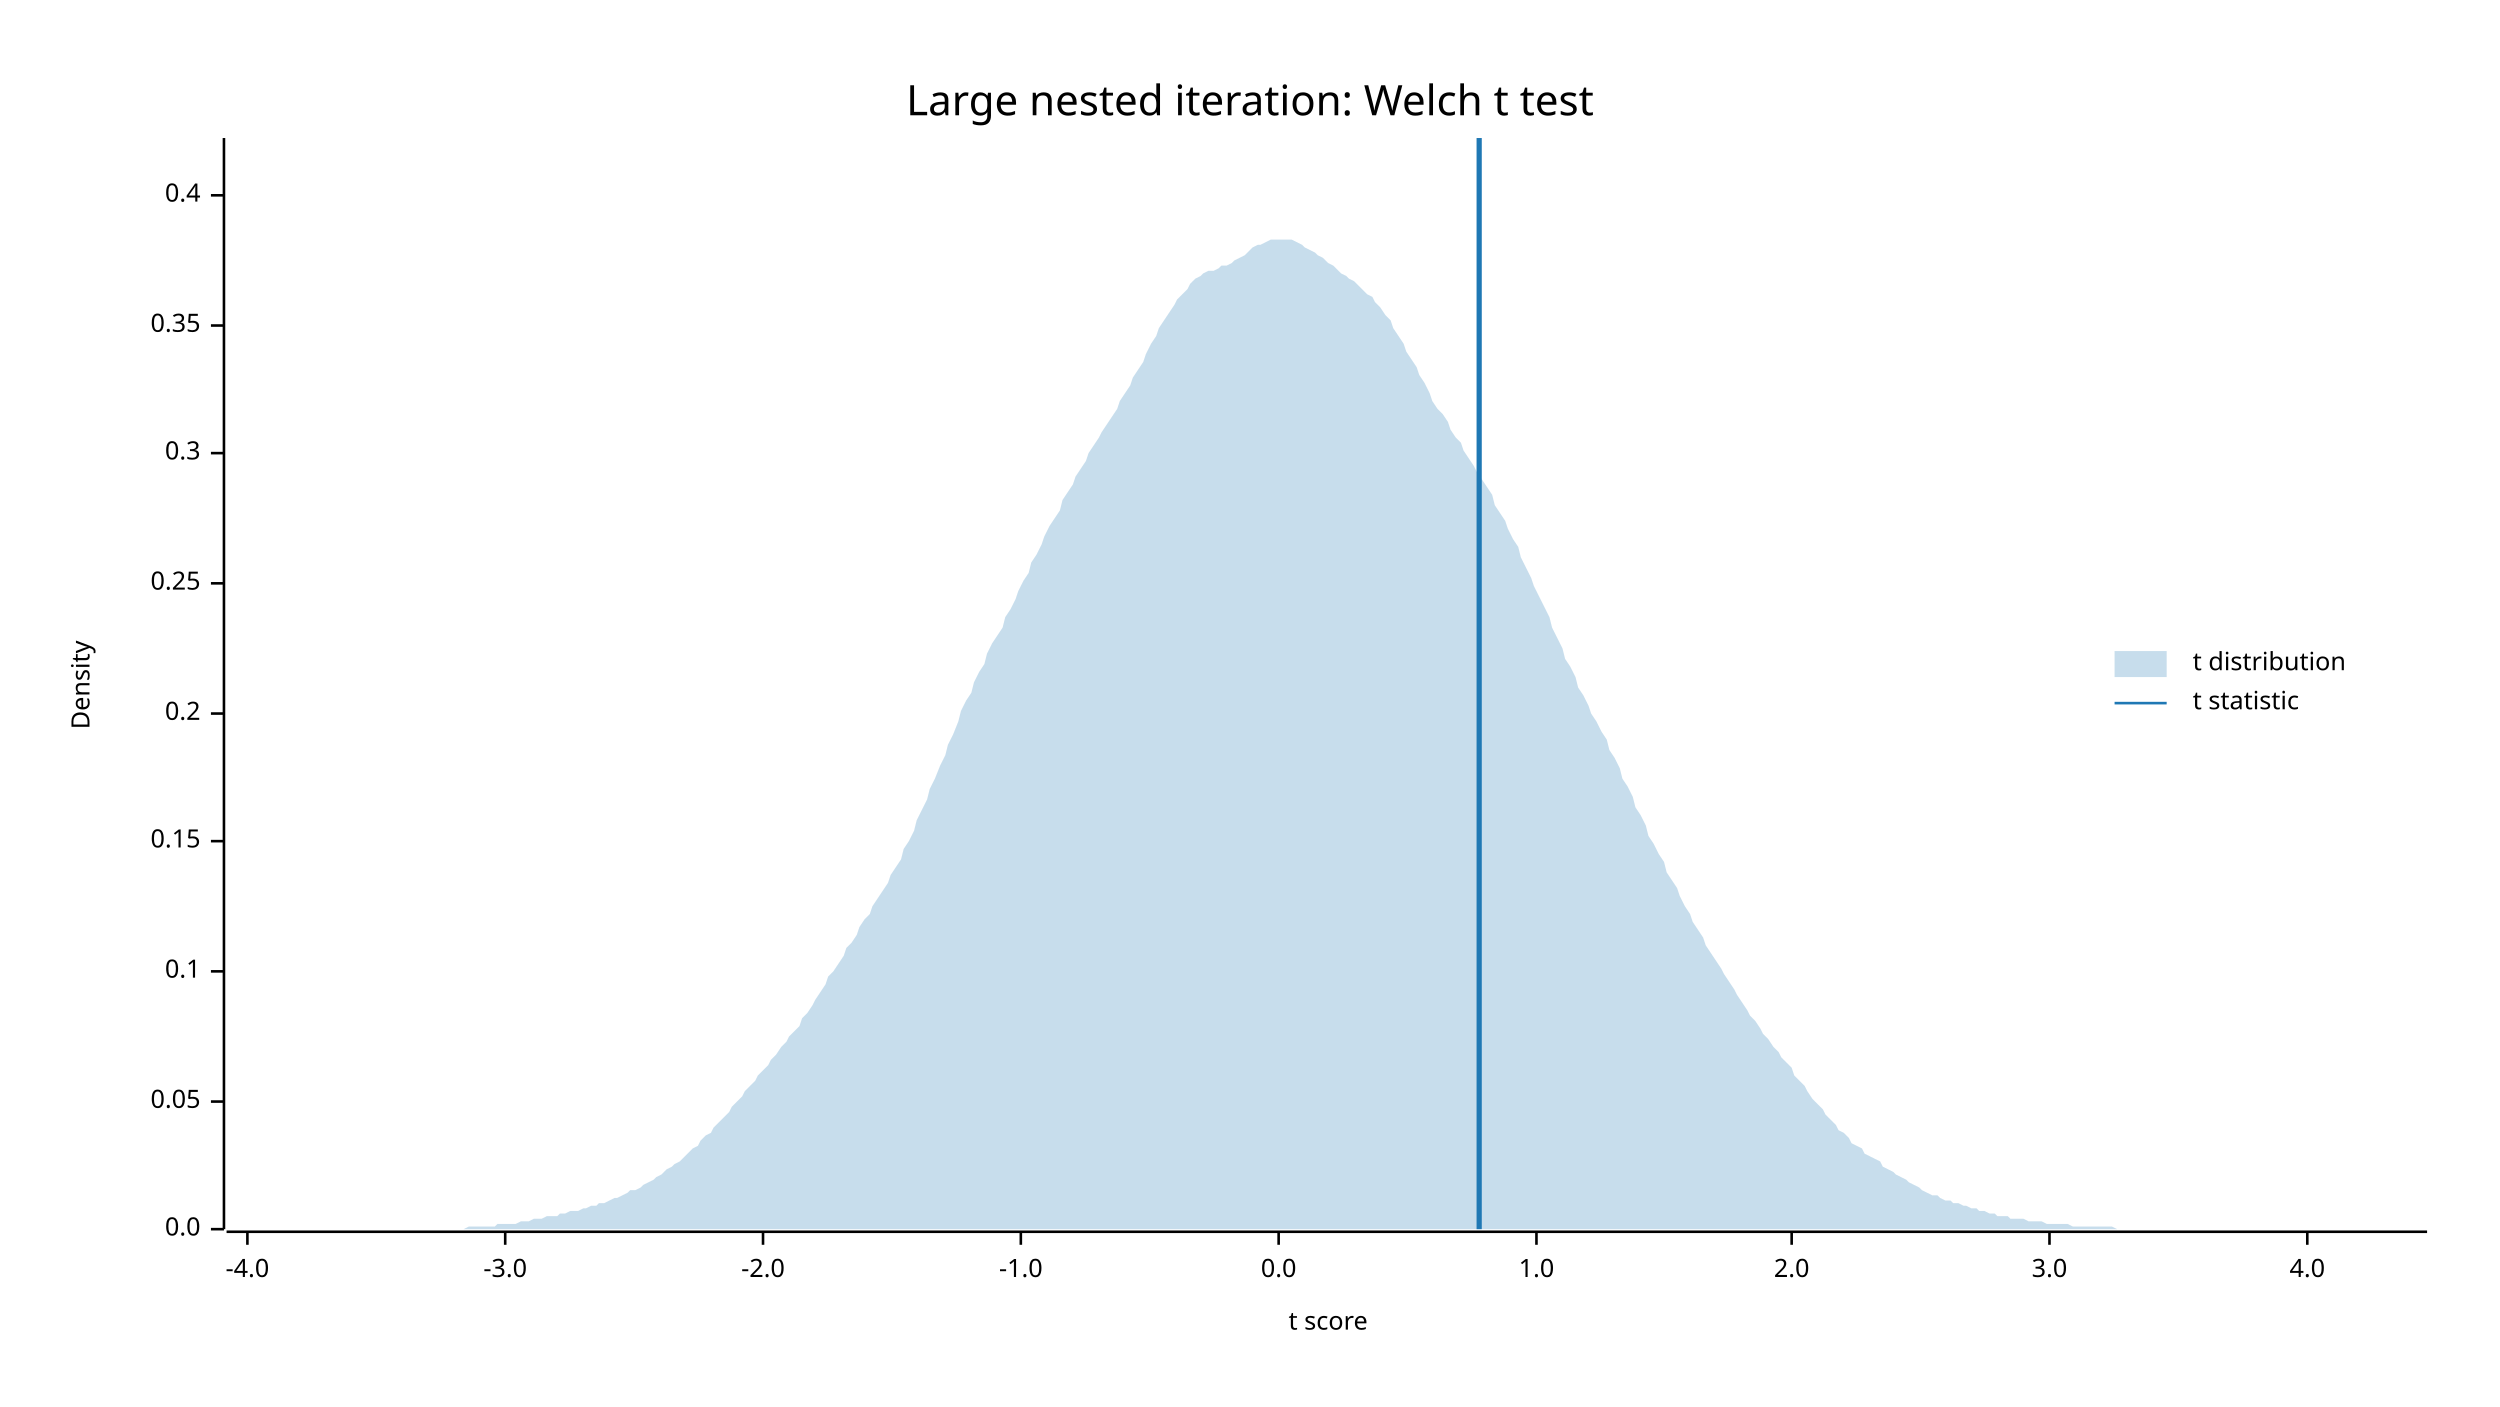
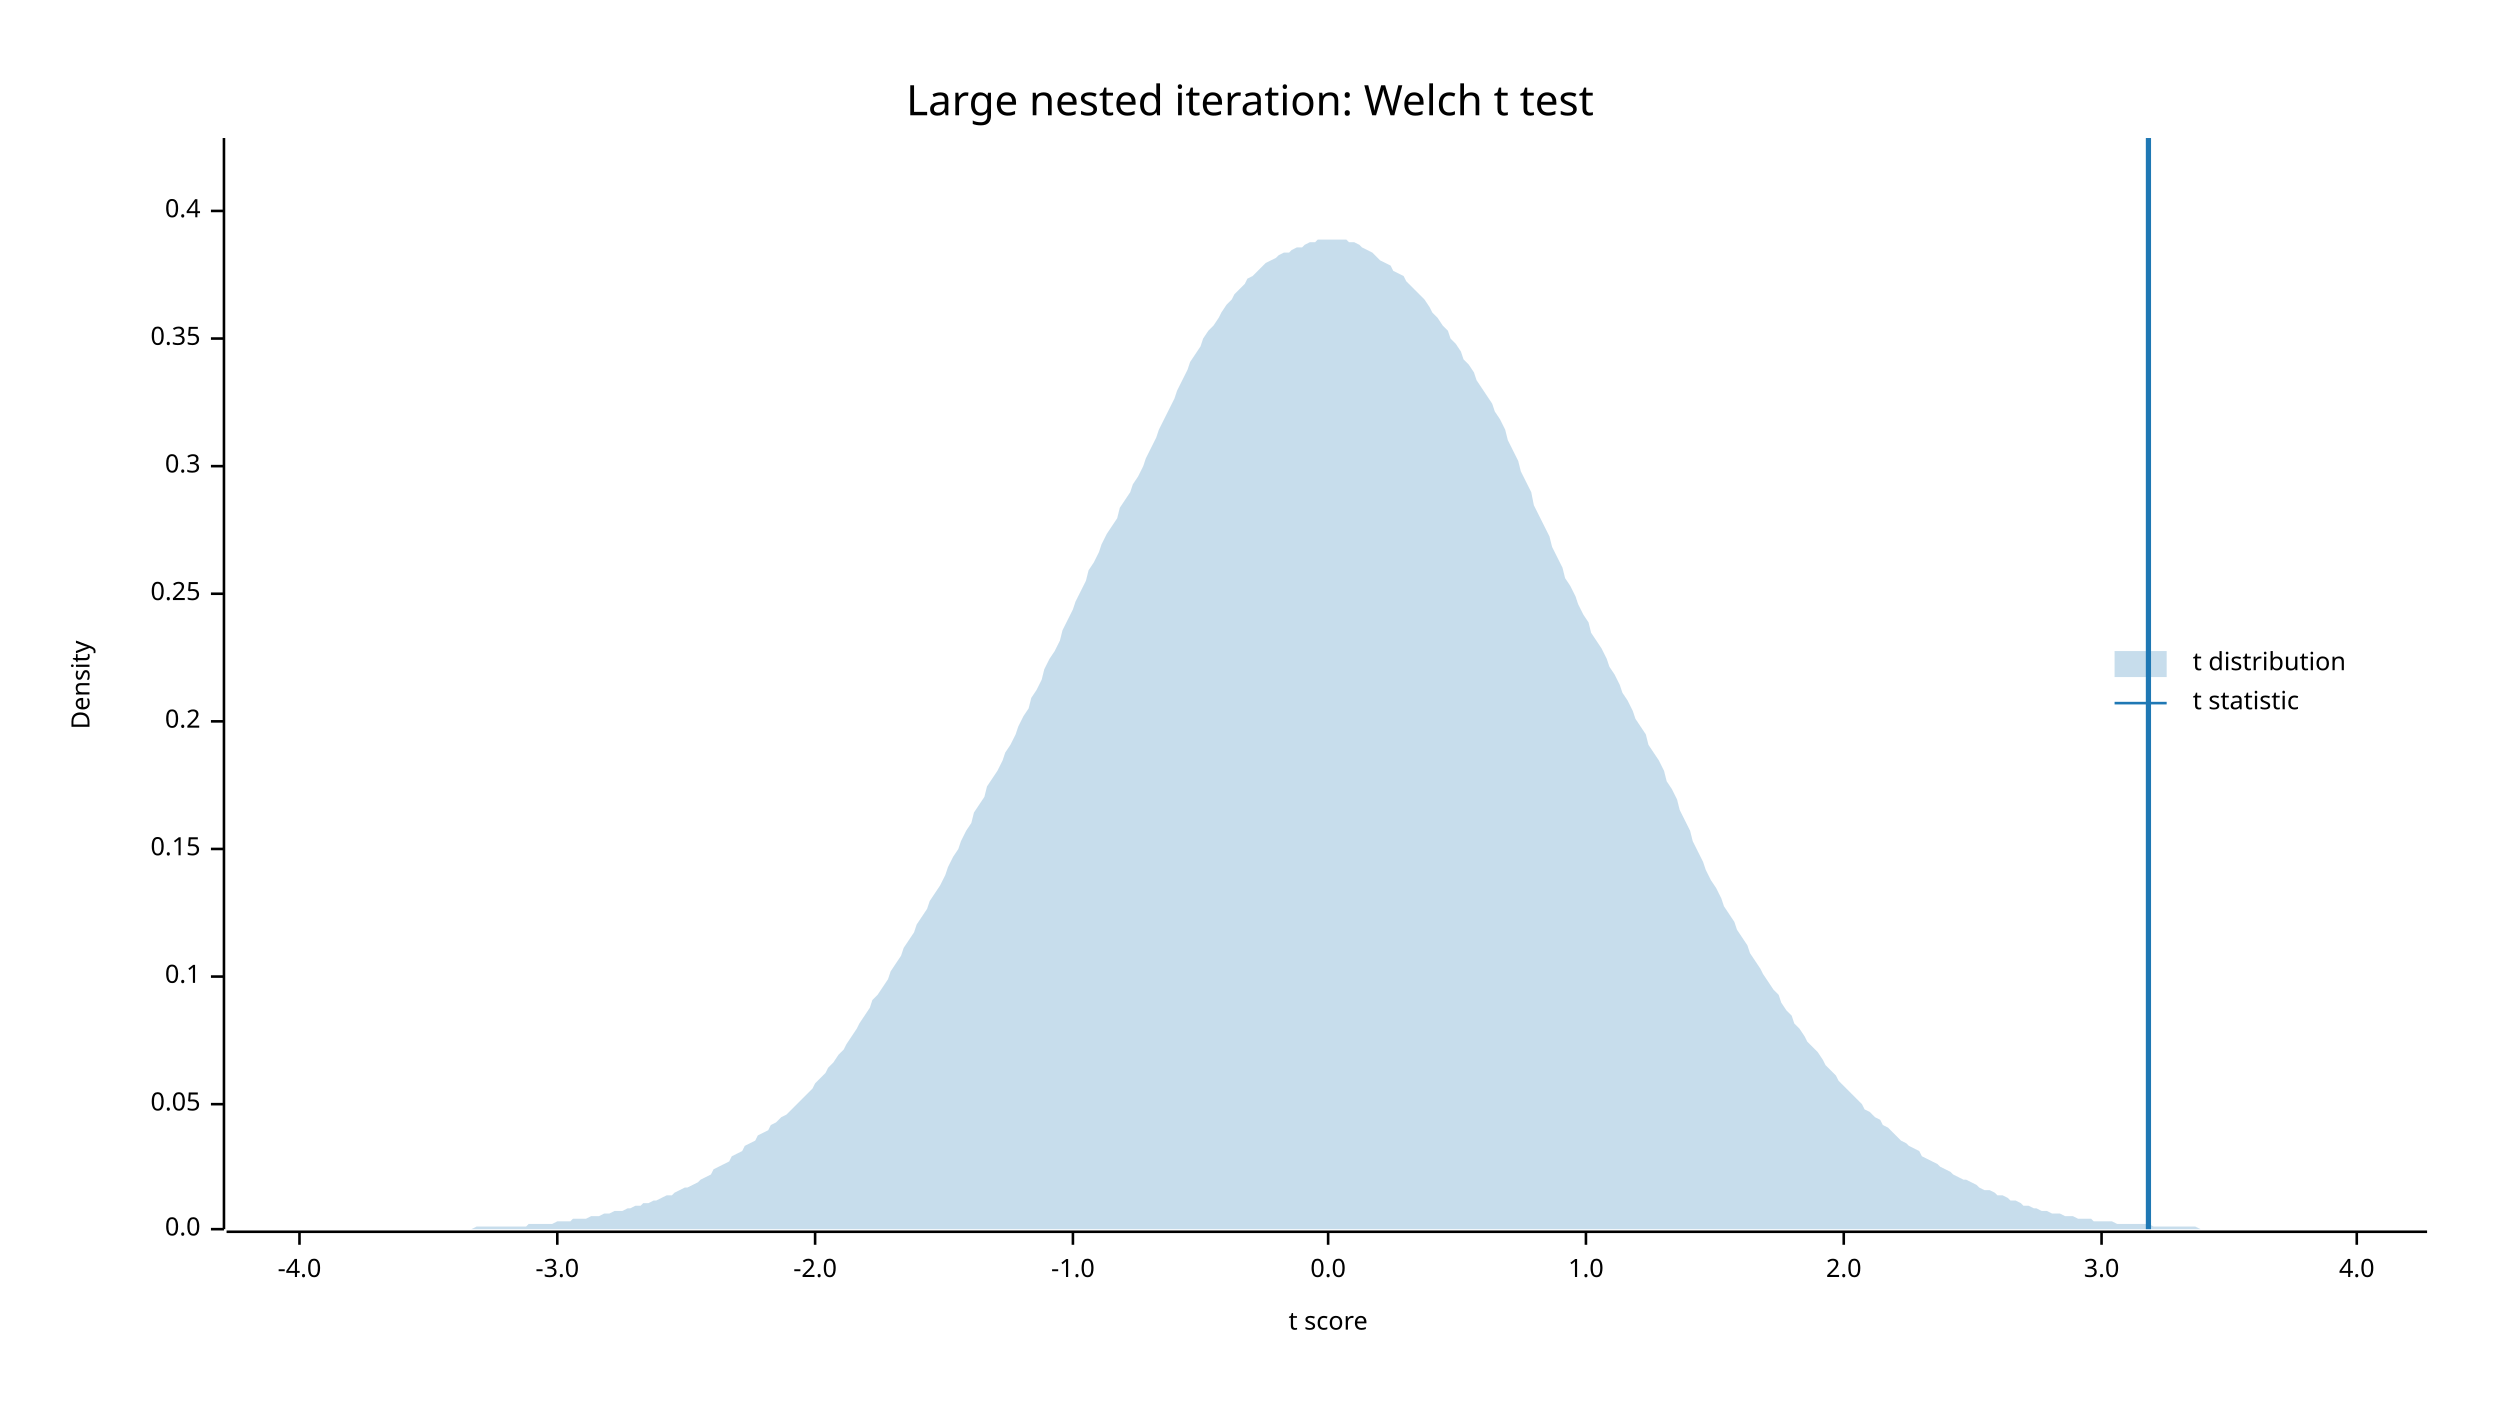
<svg xmlns="http://www.w3.org/2000/svg" width="960" height="540" viewBox="0 0 960 540">
  <text x="480" y="32" dy="0.76em" text-anchor="middle" font-family="sans-serif" font-size="16.129" opacity="1" fill="#000000">
Large nested iteration: Welch t test
</text>
  <text x="27" y="263" dy="0.76em" text-anchor="middle" font-family="sans-serif" font-size="9.677" opacity="1" fill="#000000" transform="rotate(270, 27, 263)">
Density
</text>
  <text x="510" y="513" dy="-0.5ex" text-anchor="middle" font-family="sans-serif" font-size="9.677" opacity="1" fill="#000000">
t score
</text>
  <polyline fill="none" opacity="1" stroke="#000000" stroke-width="1" points="86,53 86,472 " />
  <text x="77" y="472" dy="0.5ex" text-anchor="end" font-family="sans-serif" font-size="9.677" opacity="1" fill="#000000">
0.0
</text>
  <polyline fill="none" opacity="1" stroke="#000000" stroke-width="1" points="81,472 86,472 " />
-   <text x="77" y="423" dy="0.5ex" text-anchor="end" font-family="sans-serif" font-size="9.677" opacity="1" fill="#000000">
+   <text x="77" y="424" dy="0.5ex" text-anchor="end" font-family="sans-serif" font-size="9.677" opacity="1" fill="#000000">
0.05
</text>
-   <polyline fill="none" opacity="1" stroke="#000000" stroke-width="1" points="81,423 86,423 " />
-   <text x="77" y="373" dy="0.5ex" text-anchor="end" font-family="sans-serif" font-size="9.677" opacity="1" fill="#000000">
+   <polyline fill="none" opacity="1" stroke="#000000" stroke-width="1" points="81,424 86,424 " />
+   <text x="77" y="375" dy="0.5ex" text-anchor="end" font-family="sans-serif" font-size="9.677" opacity="1" fill="#000000">
0.1
</text>
-   <polyline fill="none" opacity="1" stroke="#000000" stroke-width="1" points="81,373 86,373 " />
-   <text x="77" y="323" dy="0.5ex" text-anchor="end" font-family="sans-serif" font-size="9.677" opacity="1" fill="#000000">
+   <polyline fill="none" opacity="1" stroke="#000000" stroke-width="1" points="81,375 86,375 " />
+   <text x="77" y="326" dy="0.5ex" text-anchor="end" font-family="sans-serif" font-size="9.677" opacity="1" fill="#000000">
0.15
</text>
-   <polyline fill="none" opacity="1" stroke="#000000" stroke-width="1" points="81,323 86,323 " />
-   <text x="77" y="274" dy="0.5ex" text-anchor="end" font-family="sans-serif" font-size="9.677" opacity="1" fill="#000000">
+   <polyline fill="none" opacity="1" stroke="#000000" stroke-width="1" points="81,326 86,326 " />
+   <text x="77" y="277" dy="0.5ex" text-anchor="end" font-family="sans-serif" font-size="9.677" opacity="1" fill="#000000">
0.2
</text>
-   <polyline fill="none" opacity="1" stroke="#000000" stroke-width="1" points="81,274 86,274 " />
-   <text x="77" y="224" dy="0.5ex" text-anchor="end" font-family="sans-serif" font-size="9.677" opacity="1" fill="#000000">
+   <polyline fill="none" opacity="1" stroke="#000000" stroke-width="1" points="81,277 86,277 " />
+   <text x="77" y="228" dy="0.5ex" text-anchor="end" font-family="sans-serif" font-size="9.677" opacity="1" fill="#000000">
0.25
</text>
-   <polyline fill="none" opacity="1" stroke="#000000" stroke-width="1" points="81,224 86,224 " />
-   <text x="77" y="174" dy="0.5ex" text-anchor="end" font-family="sans-serif" font-size="9.677" opacity="1" fill="#000000">
+   <polyline fill="none" opacity="1" stroke="#000000" stroke-width="1" points="81,228 86,228 " />
+   <text x="77" y="179" dy="0.5ex" text-anchor="end" font-family="sans-serif" font-size="9.677" opacity="1" fill="#000000">
0.3
</text>
-   <polyline fill="none" opacity="1" stroke="#000000" stroke-width="1" points="81,174 86,174 " />
-   <text x="77" y="125" dy="0.5ex" text-anchor="end" font-family="sans-serif" font-size="9.677" opacity="1" fill="#000000">
+   <polyline fill="none" opacity="1" stroke="#000000" stroke-width="1" points="81,179 86,179 " />
+   <text x="77" y="130" dy="0.5ex" text-anchor="end" font-family="sans-serif" font-size="9.677" opacity="1" fill="#000000">
0.35
</text>
-   <polyline fill="none" opacity="1" stroke="#000000" stroke-width="1" points="81,125 86,125 " />
-   <text x="77" y="75" dy="0.5ex" text-anchor="end" font-family="sans-serif" font-size="9.677" opacity="1" fill="#000000">
+   <polyline fill="none" opacity="1" stroke="#000000" stroke-width="1" points="81,130 86,130 " />
+   <text x="77" y="81" dy="0.5ex" text-anchor="end" font-family="sans-serif" font-size="9.677" opacity="1" fill="#000000">
0.4
</text>
-   <polyline fill="none" opacity="1" stroke="#000000" stroke-width="1" points="81,75 86,75 " />
+   <polyline fill="none" opacity="1" stroke="#000000" stroke-width="1" points="81,81 86,81 " />
  <polyline fill="none" opacity="1" stroke="#000000" stroke-width="1" points="87,473 932,473 " />
-   <text x="95" y="483" dy="0.76em" text-anchor="middle" font-family="sans-serif" font-size="9.677" opacity="1" fill="#000000">
+   <text x="115" y="483" dy="0.76em" text-anchor="middle" font-family="sans-serif" font-size="9.677" opacity="1" fill="#000000">
-4.0
</text>
-   <polyline fill="none" opacity="1" stroke="#000000" stroke-width="1" points="95,473 95,478 " />
-   <text x="194" y="483" dy="0.76em" text-anchor="middle" font-family="sans-serif" font-size="9.677" opacity="1" fill="#000000">
+   <polyline fill="none" opacity="1" stroke="#000000" stroke-width="1" points="115,473 115,478 " />
+   <text x="214" y="483" dy="0.76em" text-anchor="middle" font-family="sans-serif" font-size="9.677" opacity="1" fill="#000000">
-3.0
</text>
-   <polyline fill="none" opacity="1" stroke="#000000" stroke-width="1" points="194,473 194,478 " />
-   <text x="293" y="483" dy="0.76em" text-anchor="middle" font-family="sans-serif" font-size="9.677" opacity="1" fill="#000000">
+   <polyline fill="none" opacity="1" stroke="#000000" stroke-width="1" points="214,473 214,478 " />
+   <text x="313" y="483" dy="0.76em" text-anchor="middle" font-family="sans-serif" font-size="9.677" opacity="1" fill="#000000">
-2.0
</text>
-   <polyline fill="none" opacity="1" stroke="#000000" stroke-width="1" points="293,473 293,478 " />
-   <text x="392" y="483" dy="0.76em" text-anchor="middle" font-family="sans-serif" font-size="9.677" opacity="1" fill="#000000">
+   <polyline fill="none" opacity="1" stroke="#000000" stroke-width="1" points="313,473 313,478 " />
+   <text x="412" y="483" dy="0.76em" text-anchor="middle" font-family="sans-serif" font-size="9.677" opacity="1" fill="#000000">
-1.0
</text>
-   <polyline fill="none" opacity="1" stroke="#000000" stroke-width="1" points="392,473 392,478 " />
-   <text x="491" y="483" dy="0.76em" text-anchor="middle" font-family="sans-serif" font-size="9.677" opacity="1" fill="#000000">
+   <polyline fill="none" opacity="1" stroke="#000000" stroke-width="1" points="412,473 412,478 " />
+   <text x="510" y="483" dy="0.76em" text-anchor="middle" font-family="sans-serif" font-size="9.677" opacity="1" fill="#000000">
0.0
</text>
-   <polyline fill="none" opacity="1" stroke="#000000" stroke-width="1" points="491,473 491,478 " />
-   <text x="590" y="483" dy="0.76em" text-anchor="middle" font-family="sans-serif" font-size="9.677" opacity="1" fill="#000000">
+   <polyline fill="none" opacity="1" stroke="#000000" stroke-width="1" points="510,473 510,478 " />
+   <text x="609" y="483" dy="0.76em" text-anchor="middle" font-family="sans-serif" font-size="9.677" opacity="1" fill="#000000">
1.0
</text>
-   <polyline fill="none" opacity="1" stroke="#000000" stroke-width="1" points="590,473 590,478 " />
-   <text x="688" y="483" dy="0.76em" text-anchor="middle" font-family="sans-serif" font-size="9.677" opacity="1" fill="#000000">
+   <polyline fill="none" opacity="1" stroke="#000000" stroke-width="1" points="609,473 609,478 " />
+   <text x="708" y="483" dy="0.76em" text-anchor="middle" font-family="sans-serif" font-size="9.677" opacity="1" fill="#000000">
2.0
</text>
-   <polyline fill="none" opacity="1" stroke="#000000" stroke-width="1" points="688,473 688,478 " />
-   <text x="787" y="483" dy="0.76em" text-anchor="middle" font-family="sans-serif" font-size="9.677" opacity="1" fill="#000000">
+   <polyline fill="none" opacity="1" stroke="#000000" stroke-width="1" points="708,473 708,478 " />
+   <text x="807" y="483" dy="0.76em" text-anchor="middle" font-family="sans-serif" font-size="9.677" opacity="1" fill="#000000">
3.0
</text>
-   <polyline fill="none" opacity="1" stroke="#000000" stroke-width="1" points="787,473 787,478 " />
-   <text x="886" y="483" dy="0.76em" text-anchor="middle" font-family="sans-serif" font-size="9.677" opacity="1" fill="#000000">
+   <polyline fill="none" opacity="1" stroke="#000000" stroke-width="1" points="807,473 807,478 " />
+   <text x="905" y="483" dy="0.76em" text-anchor="middle" font-family="sans-serif" font-size="9.677" opacity="1" fill="#000000">
4.0
</text>
-   <polyline fill="none" opacity="1" stroke="#000000" stroke-width="1" points="886,473 886,478 " />
-   <polygon opacity="0.25" fill="#1F78B4" points="87,472 88,472 90,472 92,472 93,472 95,472 97,472 98,472 100,472 102,472 103,472 105,472 107,472 109,472 110,472 112,472 114,472 115,472 117,472 119,472 120,472 122,472 124,472 125,472 127,472 129,472 131,472 132,472 134,472 136,472 137,472 139,472 141,472 142,472 144,472 146,472 147,472 149,472 151,472 153,472 154,472 156,472 158,472 159,472 161,472 163,472 164,472 166,472 168,472 169,472 171,472 173,472 175,472 176,472 178,472 180,471 181,471 183,471 185,471 186,471 188,471 190,471 191,470 193,470 195,470 197,470 198,470 200,469 202,469 203,469 205,468 207,468 208,468 210,467 212,467 214,467 215,466 217,466 219,465 220,465 222,465 224,464 225,464 227,463 229,463 230,462 232,462 234,461 236,460 237,460 239,459 241,458 242,457 244,457 246,456 247,455 249,454 251,453 252,452 254,451 256,449 258,448 259,447 261,446 263,444 264,443 266,441 268,440 269,438 271,436 273,435 274,433 276,431 278,429 280,427 281,425 283,423 285,421 286,419 288,417 290,415 291,413 293,411 295,409 296,407 298,405 300,402 302,400 303,398 305,396 307,394 308,391 310,389 312,386 313,384 315,381 317,378 318,375 320,373 322,370 324,367 325,364 327,362 329,359 330,356 332,353 334,351 335,348 337,345 339,342 341,339 342,336 344,333 346,330 347,326 349,323 351,319 352,315 354,311 356,307 357,303 359,299 361,294 363,290 364,286 366,282 368,277 369,273 371,269 373,266 374,262 376,258 378,255 379,251 381,247 383,244 385,241 386,237 388,234 390,230 391,227 393,223 395,220 396,216 398,213 400,209 401,206 403,202 405,199 407,196 408,192 410,189 412,186 413,183 415,180 417,177 418,174 420,171 422,168 423,166 425,163 427,160 429,157 430,154 432,151 434,148 435,145 437,142 439,139 440,136 442,132 444,129 445,126 447,123 449,120 451,117 452,115 454,113 456,111 457,109 459,107 461,106 462,105 464,104 466,104 468,103 469,102 471,102 473,101 474,100 476,99 478,98 479,97 481,95 483,94 484,94 486,93 488,92 490,92 491,92 493,92 495,92 496,92 498,93 500,94 501,95 503,96 505,97 506,98 508,99 510,101 512,102 513,103 515,105 517,106 518,107 520,108 522,110 523,111 525,113 527,114 528,116 530,118 532,121 534,123 535,126 537,129 539,132 540,135 542,138 544,141 545,144 547,147 549,151 550,154 552,157 554,159 556,162 557,165 559,168 561,170 562,173 564,176 566,179 567,181 569,184 571,187 573,190 574,194 576,197 578,200 579,203 581,207 583,210 584,214 586,218 588,222 589,225 591,229 593,233 595,237 596,241 598,245 600,249 601,253 603,256 605,260 606,264 608,267 610,271 611,274 613,277 615,281 617,284 618,288 620,291 622,295 623,299 625,302 627,306 628,310 630,313 632,317 633,321 635,324 637,328 639,331 640,335 642,338 644,341 645,344 647,348 649,351 650,354 652,357 654,360 655,363 657,366 659,369 661,372 662,374 664,377 666,380 667,382 669,385 671,388 672,390 674,392 676,395 677,397 679,399 681,402 683,404 684,406 686,408 688,410 689,413 691,415 693,417 694,419 696,422 698,424 700,426 701,428 703,430 705,432 706,434 708,435 710,437 711,439 713,440 715,441 716,443 718,444 720,445 722,446 723,448 725,449 727,450 728,451 730,452 732,453 733,454 735,455 737,456 738,457 740,458 742,459 744,459 745,460 747,461 749,461 750,462 752,462 754,463 755,463 757,464 759,464 760,465 762,465 764,466 766,466 767,467 769,467 771,467 772,468 774,468 776,468 777,468 779,469 781,469 782,469 784,469 786,470 788,470 789,470 791,470 793,470 794,470 796,471 798,471 799,471 801,471 803,471 804,471 806,471 808,471 810,471 811,471 813,472 815,472 816,472 818,472 820,472 821,472 823,472 825,472 827,472 828,472 830,472 832,472 833,472 835,472 837,472 838,472 840,472 842,472 843,472 845,472 847,472 849,472 850,472 852,472 854,472 855,472 857,472 859,472 860,472 862,472 864,472 865,472 867,472 869,472 871,472 872,472 874,472 876,472 877,472 879,472 881,472 882,472 884,472 886,472 887,472 889,472 891,472 893,472 894,472 896,472 898,472 899,472 901,472 903,472 904,472 906,472 908,472 909,472 911,472 913,472 915,472 916,472 918,472 920,472 921,472 923,472 925,472 926,472 928,472 930,472 932,472 932,472 87,472 " />
-   <polyline fill="none" opacity="1" stroke="#1F78B4" stroke-width="2" points="568,472 568,53 " />
+   <polyline fill="none" opacity="1" stroke="#000000" stroke-width="1" points="905,473 905,478 " />
+   <polygon opacity="0.25" fill="#1F78B4" points="87,472 88,472 90,472 92,472 93,472 95,472 97,472 98,472 100,472 102,472 103,472 105,472 107,472 109,472 110,472 112,472 114,472 115,472 117,472 119,472 120,472 122,472 124,472 125,472 127,472 129,472 131,472 132,472 134,472 136,472 137,472 139,472 141,472 142,472 144,472 146,472 147,472 149,472 151,472 153,472 154,472 156,472 158,472 159,472 161,472 163,472 164,472 166,472 168,472 169,472 171,472 173,472 175,472 176,472 178,472 180,472 181,472 183,471 185,471 186,471 188,471 190,471 191,471 193,471 195,471 197,471 198,471 200,471 202,471 203,470 205,470 207,470 208,470 210,470 212,470 214,469 215,469 217,469 219,469 220,468 222,468 224,468 225,468 227,467 229,467 230,467 232,466 234,466 236,465 237,465 239,465 241,464 242,464 244,463 246,463 247,462 249,462 251,461 252,461 254,460 256,459 258,459 259,458 261,457 263,456 264,456 266,455 268,454 269,453 271,452 273,451 274,449 276,448 278,447 280,446 281,444 283,443 285,442 286,440 288,439 290,438 291,436 293,435 295,434 296,432 298,431 300,429 302,428 303,427 305,425 307,423 308,422 310,420 312,418 313,416 315,414 317,412 318,410 320,408 322,405 324,403 325,401 327,398 329,395 330,393 332,390 334,387 335,384 337,382 339,379 341,376 342,373 344,370 346,367 347,364 349,361 351,358 352,355 354,352 356,349 357,346 359,343 361,340 363,336 364,333 366,329 368,326 369,323 371,319 373,316 374,312 376,309 378,306 379,302 381,299 383,296 385,292 386,289 388,286 390,282 391,279 393,275 395,272 396,268 398,265 400,261 401,257 403,253 405,250 407,246 408,242 410,238 412,234 413,231 415,227 417,223 418,219 420,216 422,212 423,209 425,205 427,202 429,199 430,195 432,192 434,189 435,186 437,183 439,179 440,176 442,172 444,168 445,165 447,161 449,157 451,153 452,150 454,146 456,142 457,139 459,136 461,133 462,130 464,127 466,125 468,122 469,120 471,117 473,115 474,113 476,111 478,109 479,107 481,106 483,104 484,103 486,101 488,100 490,99 491,98 493,97 495,97 496,96 498,95 500,95 501,94 503,93 505,93 506,92 508,92 510,92 512,92 513,92 515,92 517,92 518,93 520,93 522,94 523,95 525,96 527,97 528,98 530,100 532,101 534,102 535,104 537,105 539,106 540,108 542,110 544,112 545,113 547,115 549,118 550,120 552,122 554,125 556,127 557,130 559,132 561,135 562,138 564,140 566,143 567,146 569,149 571,152 573,155 574,158 576,161 578,165 579,169 581,173 583,177 584,181 586,185 588,189 589,194 591,198 593,202 595,206 596,210 598,214 600,218 601,222 603,225 605,229 606,232 608,236 610,239 611,243 613,246 615,249 617,253 618,256 620,259 622,263 623,266 625,269 627,273 628,276 630,279 632,282 633,286 635,289 637,292 639,296 640,300 642,303 644,307 645,311 647,315 649,319 650,323 652,327 654,331 655,334 657,338 659,341 661,345 662,348 664,351 666,354 667,357 669,360 671,363 672,366 674,369 676,372 677,374 679,377 681,380 683,382 684,385 686,388 688,390 689,393 691,395 693,398 694,400 696,402 698,404 700,407 701,409 703,411 705,413 706,415 708,417 710,419 711,420 713,422 715,424 716,426 718,427 720,429 722,430 723,432 725,433 727,435 728,436 730,438 732,439 733,440 735,441 737,442 738,444 740,445 742,446 744,447 745,448 747,449 749,450 750,451 752,452 754,453 755,453 757,454 759,455 760,456 762,457 764,457 766,458 767,459 769,459 771,460 772,461 774,461 776,462 777,463 779,463 781,464 782,464 784,465 786,465 788,466 789,466 791,466 793,467 794,467 796,467 798,468 799,468 801,468 803,468 804,469 806,469 808,469 810,469 811,469 813,470 815,470 816,470 818,470 820,470 821,470 823,470 825,470 827,471 828,471 830,471 832,471 833,471 835,471 837,471 838,471 840,471 842,471 843,471 845,472 847,472 849,472 850,472 852,472 854,472 855,472 857,472 859,472 860,472 862,472 864,472 865,472 867,472 869,472 871,472 872,472 874,472 876,472 877,472 879,472 881,472 882,472 884,472 886,472 887,472 889,472 891,472 893,472 894,472 896,472 898,472 899,472 901,472 903,472 904,472 906,472 908,472 909,472 911,472 913,472 915,472 916,472 918,472 920,472 921,472 923,472 925,472 926,472 928,472 930,472 932,472 932,472 87,472 " />
+   <polyline fill="none" opacity="1" stroke="#1F78B4" stroke-width="2" points="825,472 825,53 " />
  <text x="842" y="250" dy="0.76em" text-anchor="start" font-family="sans-serif" font-size="9.677" opacity="1" fill="#000000">
t distribution
</text>
  <text x="842" y="265" dy="0.76em" text-anchor="start" font-family="sans-serif" font-size="9.677" opacity="1" fill="#000000">
t statistic
</text>
  <rect x="812" y="250" width="20" height="10" opacity="0.25" fill="#1F78B4" stroke="none" />
  <polyline fill="none" opacity="1" stroke="#1F78B4" stroke-width="1" points="812,270 832,270 " />
</svg>
